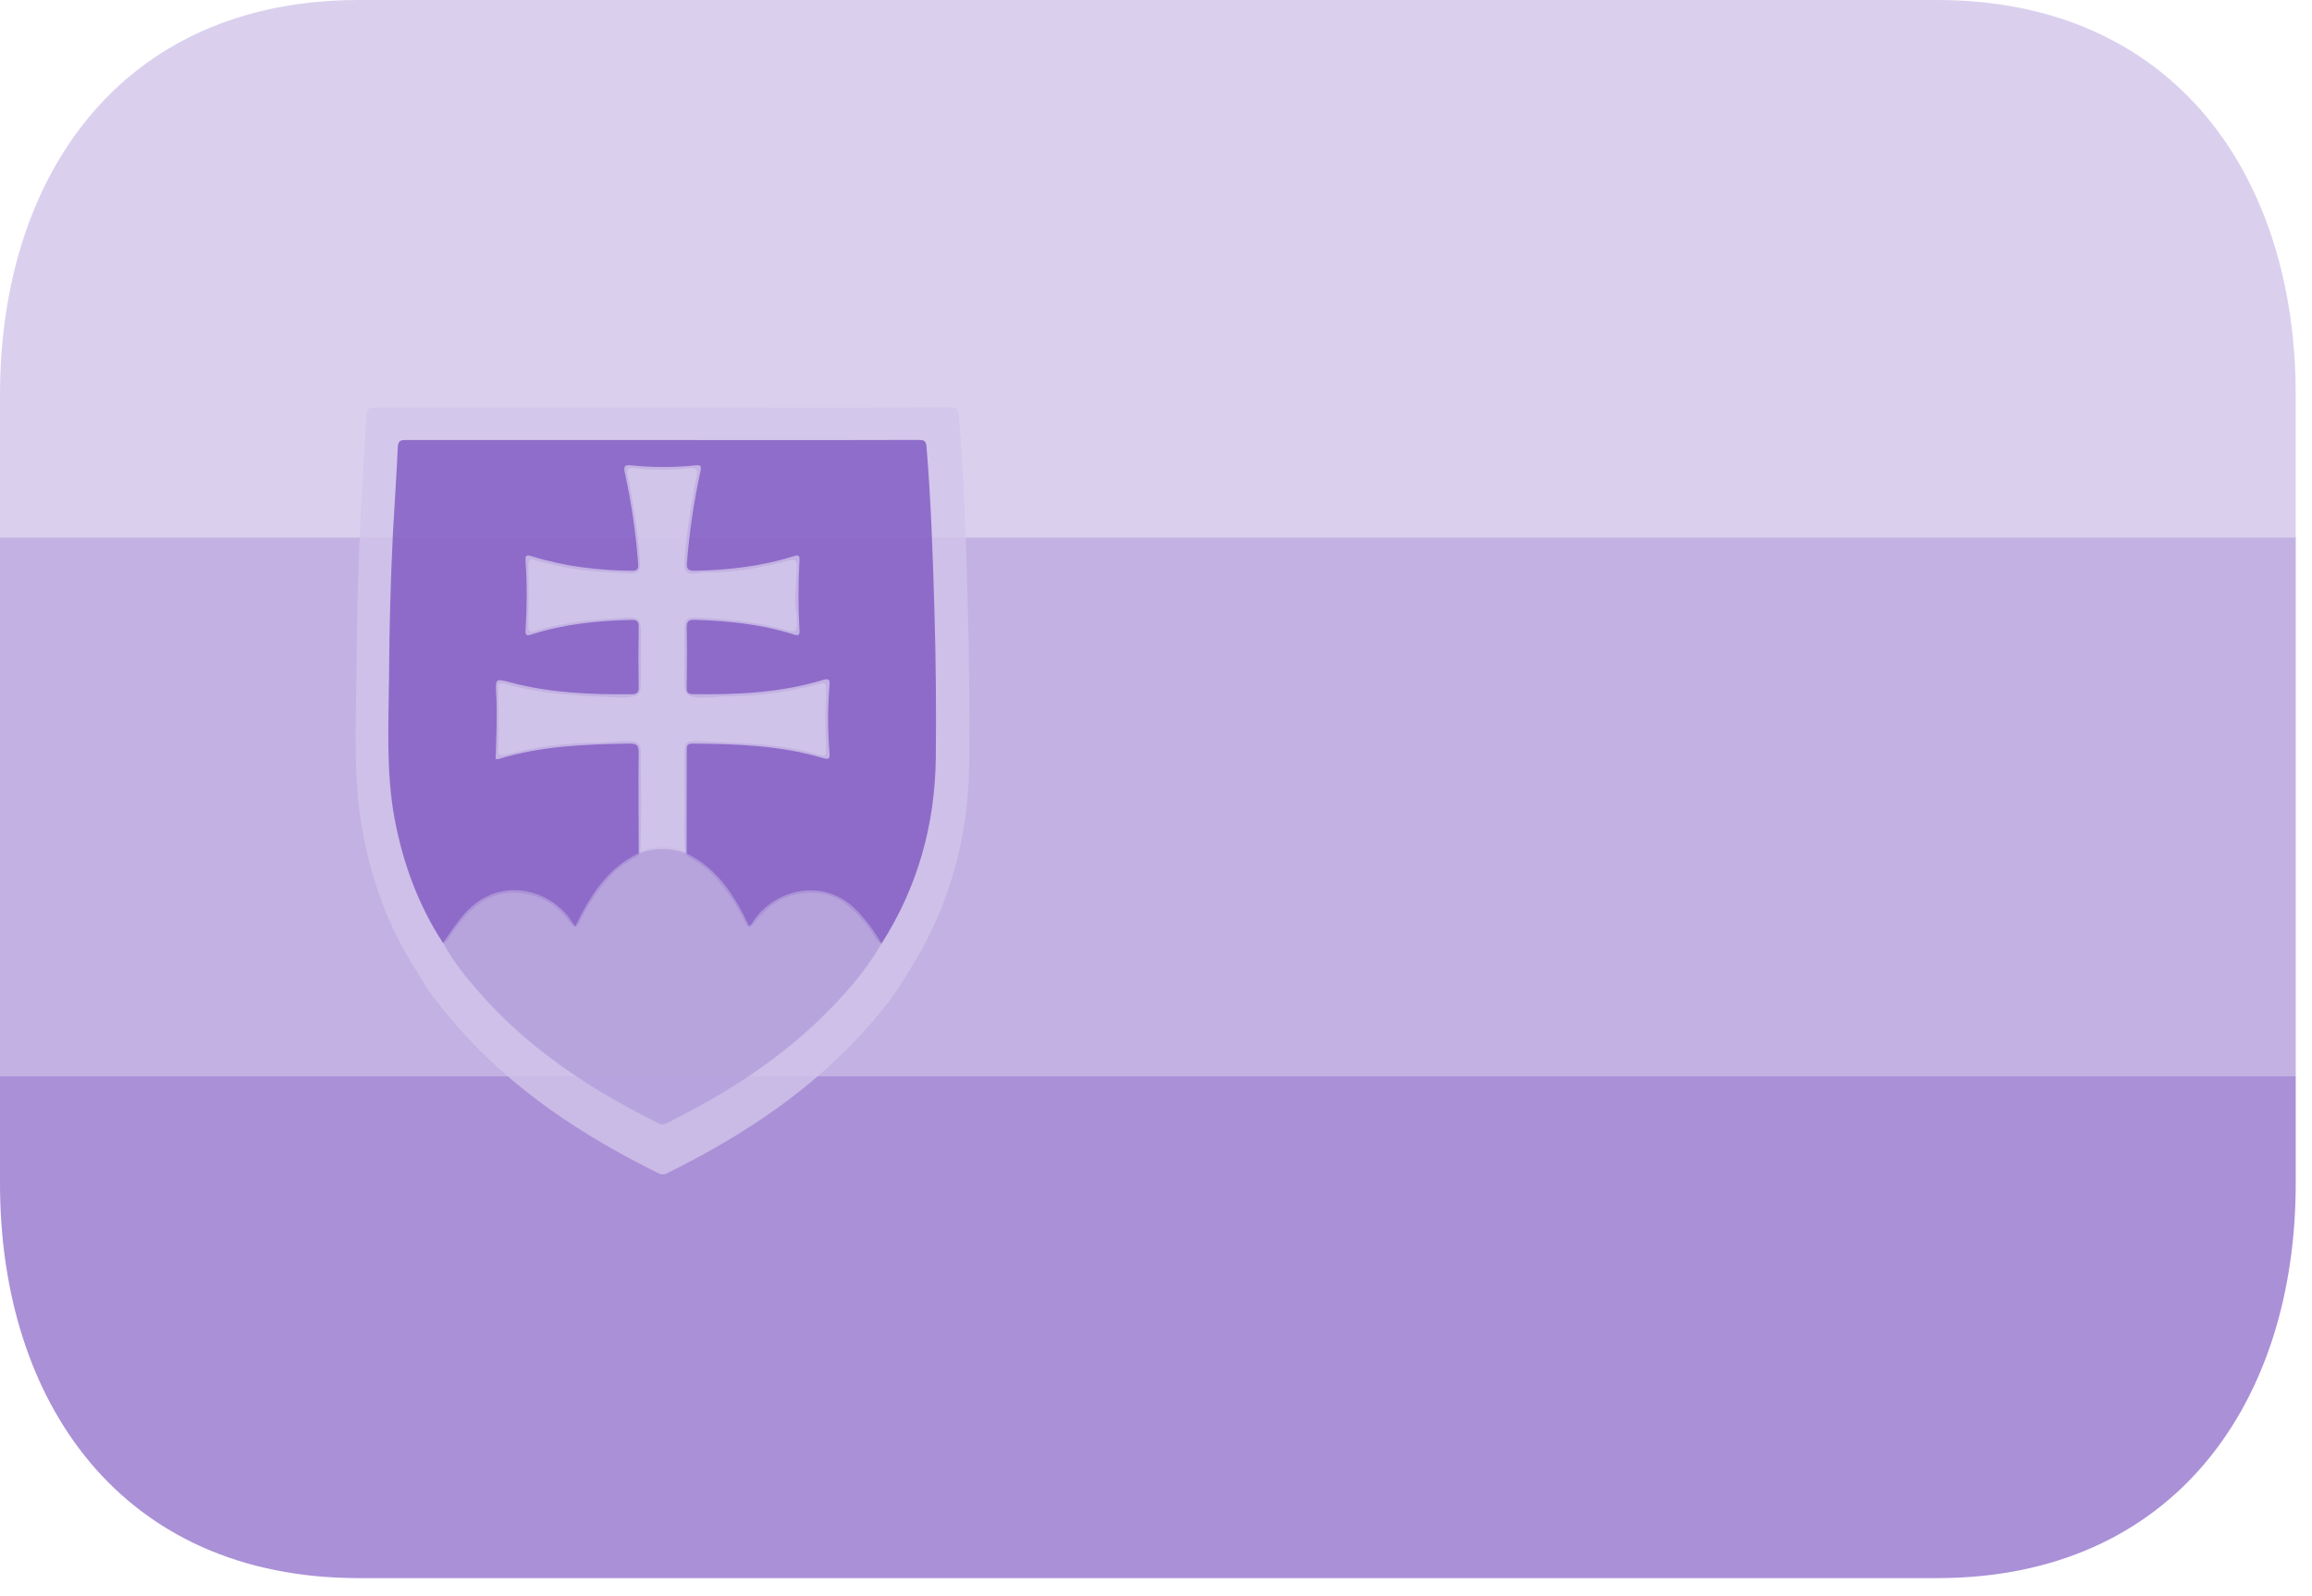
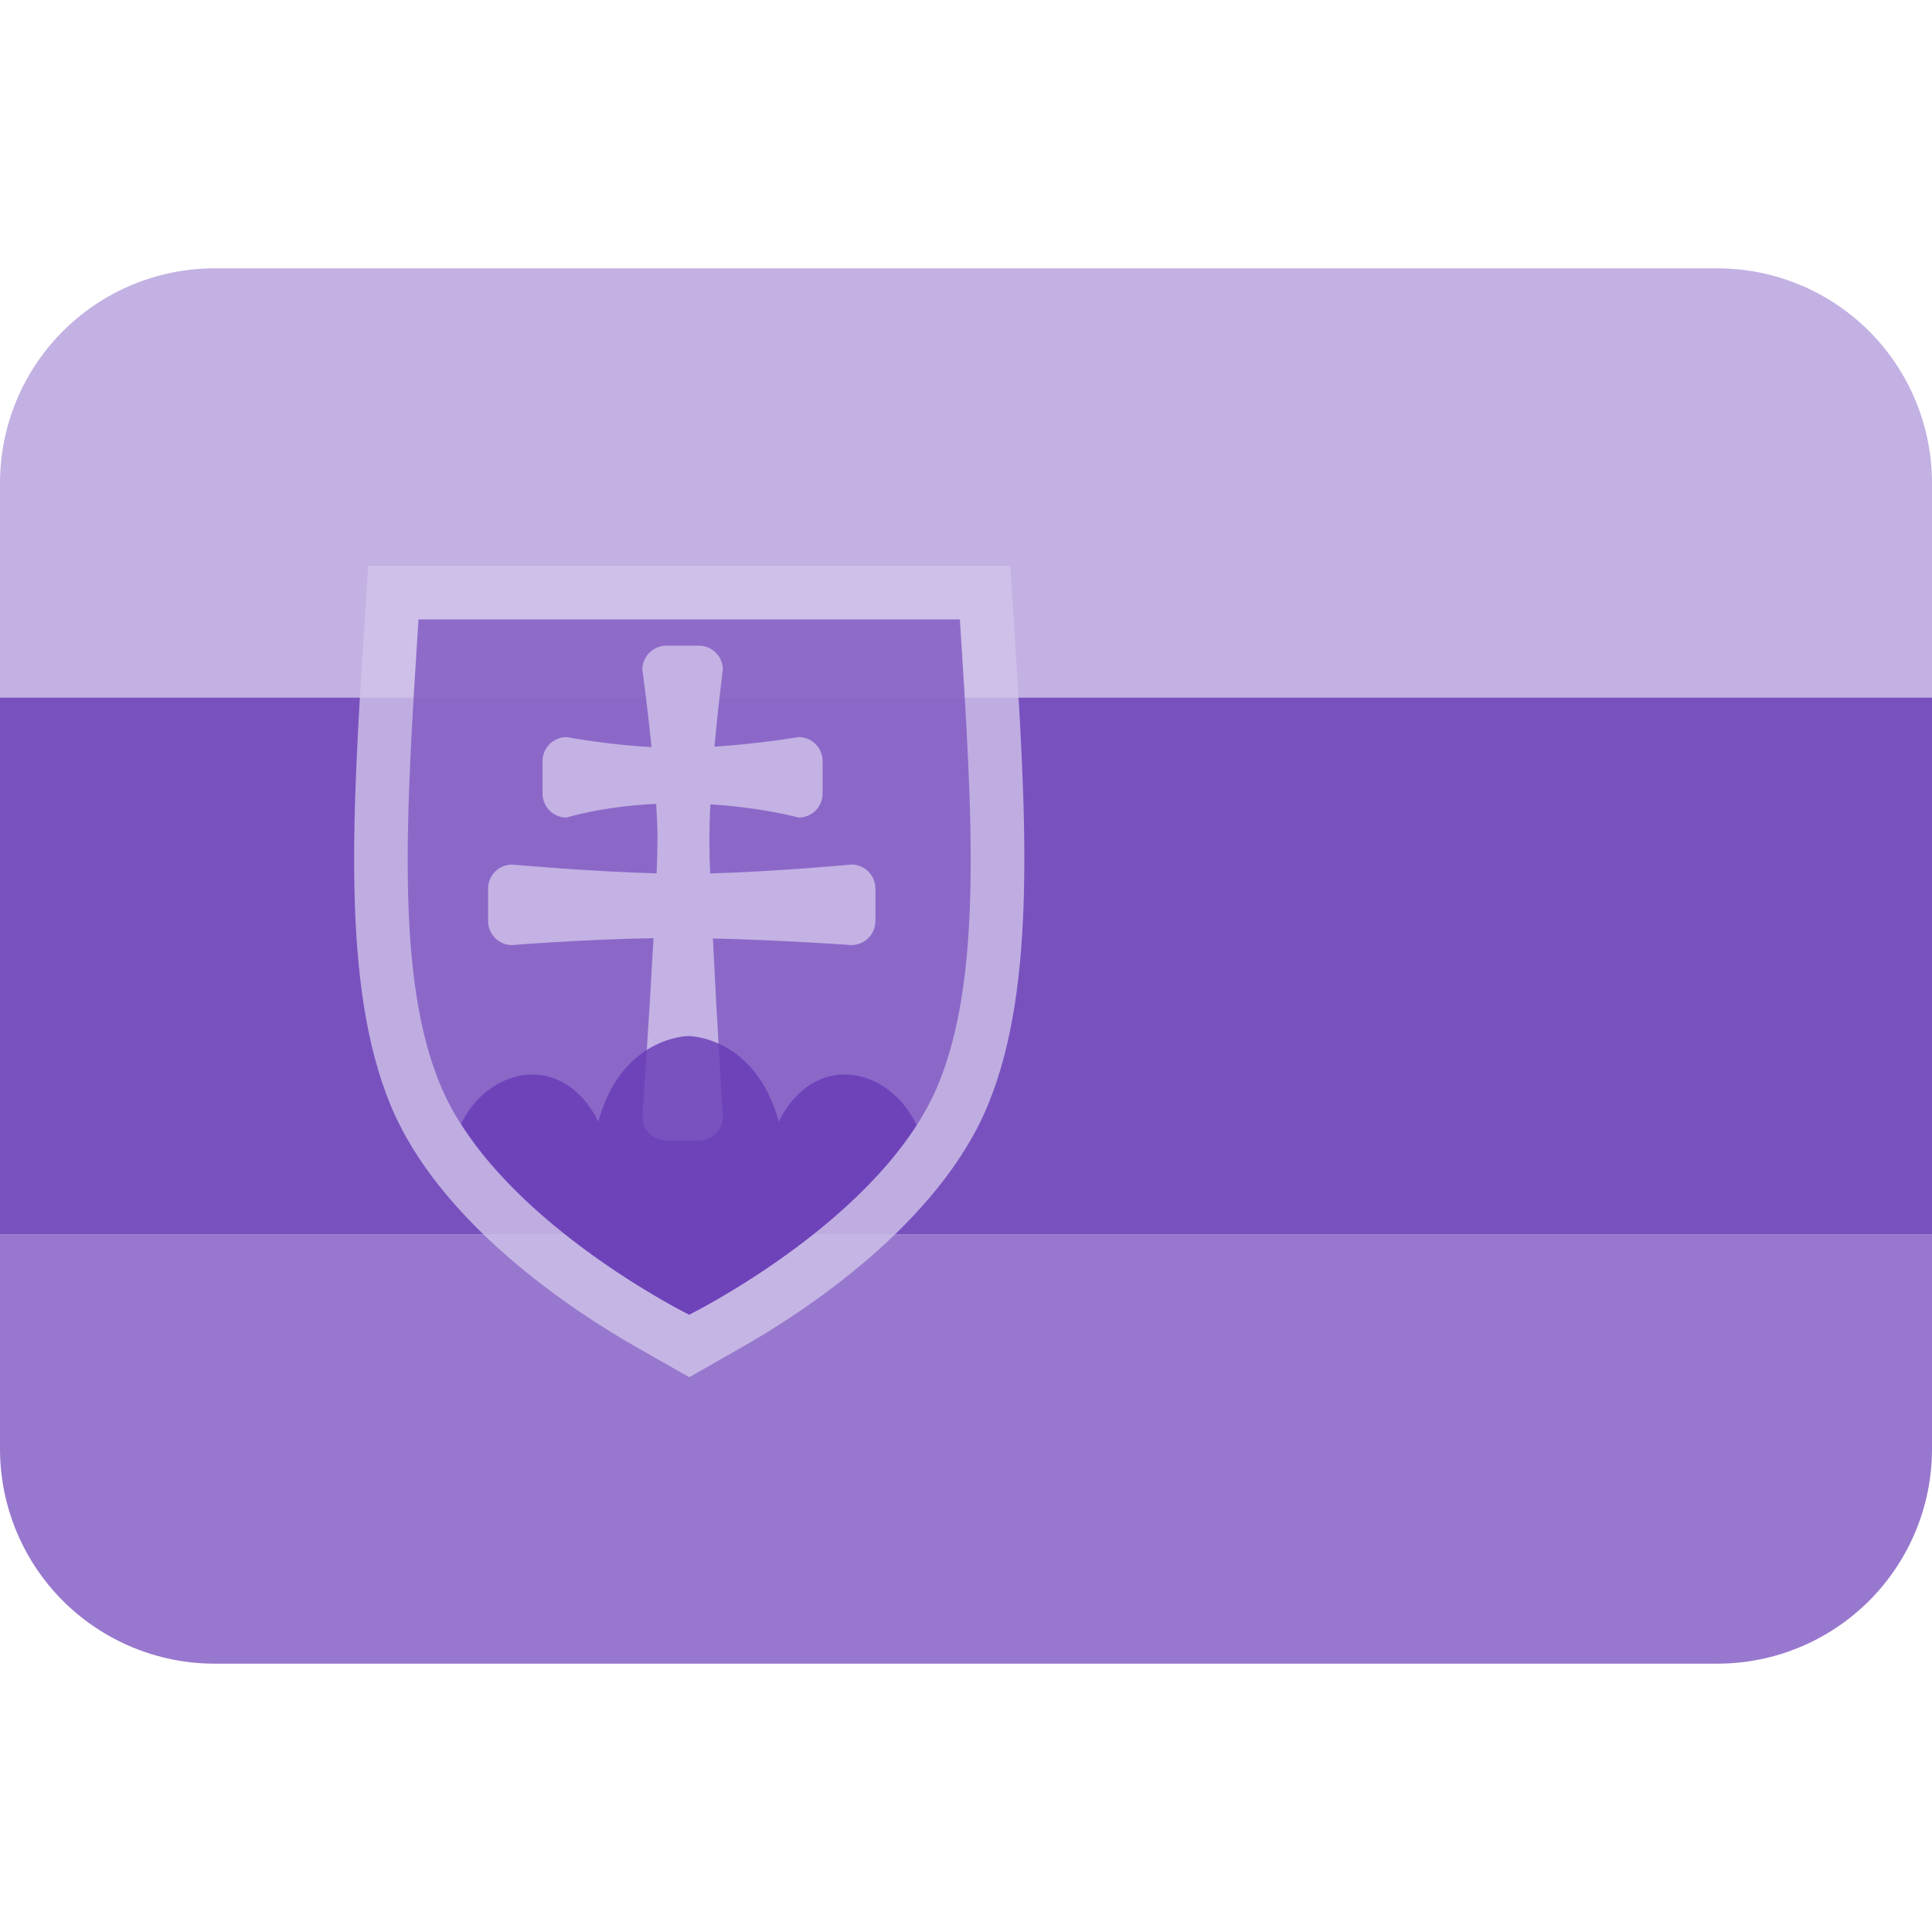
- <svg xmlns="http://www.w3.org/2000/svg" width="71" height="49" viewBox="0 0 71 49" fill="none">
-   <path d="M0 16.5L70.5 16.5V33.047H0V16.5Z" fill="#B39DDB" fill-opacity="0.8" />
-   <path d="M59.484 0H11.016C3.716 0 0 5.425 0 12.117V16.523H70.5V12.117C70.5 5.425 66.784 0 59.484 0Z" fill="#D1C4E9" fill-opacity="0.8" />
-   <path d="M0 36.352C0 43.044 3.716 48.469 11.016 48.469H59.484C66.784 48.469 70.5 43.044 70.5 36.352V33.047H0V36.352Z" fill="#9575CD" fill-opacity="0.8" />
-   <path fill-rule="evenodd" clip-rule="evenodd" d="M29.716 18.398C29.663 16.51 29.601 14.623 29.444 12.743C29.428 12.542 29.355 12.512 29.177 12.512C27.455 12.518 25.734 12.516 24.012 12.516C19.858 12.516 15.706 12.516 11.551 12.514C11.377 12.514 11.261 12.516 11.25 12.748C11.204 13.733 11.135 14.716 11.081 15.698C10.998 17.354 10.954 19.012 10.947 20.67C10.931 22.299 10.837 23.928 11.137 25.547C11.419 27.08 11.947 28.521 12.8 29.834C13.144 30.455 13.588 31.006 14.056 31.538C15.775 33.498 17.91 34.892 20.227 36.039C20.266 36.06 20.31 36.071 20.355 36.071C20.4 36.07 20.444 36.059 20.483 36.036C22.571 35.003 24.516 33.764 26.149 32.08C26.81 31.4 27.422 30.68 27.896 29.855C29.145 27.904 29.739 25.758 29.765 23.457C29.779 21.769 29.765 20.084 29.716 18.399" fill="#D1C4E9" fill-opacity="0.8" />
-   <path fill-rule="evenodd" clip-rule="evenodd" d="M13.603 28.96C12.841 27.789 12.372 26.505 12.115 25.133C11.85 23.691 11.934 22.236 11.947 20.784C11.955 19.308 11.995 17.831 12.068 16.356C12.115 15.476 12.178 14.6 12.217 13.721C12.229 13.515 12.333 13.514 12.487 13.514C16.192 13.516 19.899 13.516 23.602 13.516C25.141 13.516 26.677 13.518 28.213 13.512C28.374 13.512 28.438 13.54 28.452 13.718C28.592 15.398 28.648 17.081 28.696 18.765C28.74 20.267 28.754 21.772 28.738 23.275C28.714 25.329 28.182 27.245 27.069 28.985C26.928 28.927 26.88 28.788 26.803 28.675C26.567 28.319 26.275 28.003 25.937 27.741C25.248 27.22 24.164 27.365 23.551 27.93C23.412 28.058 23.284 28.196 23.168 28.345C23.034 28.524 22.975 28.517 22.877 28.322C22.652 27.848 22.363 27.406 22.018 27.009C21.807 26.768 21.558 26.562 21.282 26.4C21.182 26.342 21.073 26.3 21.037 26.173C20.991 25.691 21.022 25.204 21.016 24.72C21.009 24.186 21.009 23.652 21.016 23.119C21.018 22.816 21.076 22.746 21.381 22.762C22.636 22.816 23.894 22.82 25.118 23.17C25.371 23.241 25.38 23.223 25.368 22.962C25.342 22.379 25.343 21.796 25.37 21.213C25.381 20.976 25.366 20.948 25.127 21.015C24.221 21.256 23.288 21.38 22.351 21.385C22.055 21.387 21.764 21.443 21.466 21.422C21.092 21.399 21.016 21.326 21.013 20.963C21.011 20.421 21.009 19.877 21.016 19.336C21.018 19.01 21.096 18.951 21.417 18.966C22.369 19.012 23.317 19.105 24.238 19.378C24.403 19.427 24.468 19.367 24.466 19.202C24.461 19.07 24.483 18.938 24.455 18.809C24.377 18.401 24.451 17.991 24.461 17.581C24.477 17.156 24.47 17.157 24.069 17.258C23.293 17.451 22.509 17.594 21.707 17.581C21.598 17.579 21.496 17.603 21.389 17.613C21.098 17.643 21.007 17.571 21.018 17.274C21.034 16.887 21.085 16.503 21.136 16.122C21.203 15.64 21.283 15.163 21.381 14.689C21.44 14.404 21.402 14.35 21.126 14.382C20.594 14.441 20.058 14.441 19.526 14.382C19.265 14.353 19.238 14.392 19.287 14.648C19.454 15.512 19.606 16.377 19.653 17.257C19.668 17.519 19.601 17.624 19.377 17.614C18.615 17.575 17.85 17.553 17.103 17.373C16.879 17.317 16.65 17.28 16.432 17.206C16.287 17.156 16.225 17.183 16.228 17.354C16.241 17.98 16.239 18.604 16.228 19.228C16.224 19.393 16.28 19.432 16.432 19.383C17.357 19.085 18.317 19.026 19.276 18.966C19.579 18.947 19.678 19.038 19.683 19.347C19.689 19.906 19.689 20.464 19.683 21.022C19.678 21.309 19.611 21.377 19.319 21.414C19.222 21.424 19.122 21.429 19.024 21.424C17.858 21.377 16.694 21.336 15.557 21.02C15.325 20.955 15.29 20.979 15.303 21.218C15.324 21.801 15.324 22.382 15.303 22.965C15.29 23.209 15.338 23.23 15.584 23.165C16.482 22.928 17.407 22.808 18.335 22.809C18.677 22.809 19.009 22.743 19.345 22.762C19.585 22.775 19.677 22.843 19.677 23.067C19.684 24.1 19.708 25.134 19.665 26.168C19.642 26.268 19.565 26.313 19.482 26.354C18.947 26.627 18.564 27.061 18.237 27.553C18.082 27.785 17.943 28.026 17.822 28.277C17.712 28.511 17.637 28.521 17.483 28.307C17.168 27.878 16.769 27.595 16.246 27.476C15.458 27.296 14.827 27.56 14.298 28.131C14.1 28.35 13.922 28.586 13.765 28.837C13.724 28.897 13.688 28.961 13.601 28.966" fill="#7E57C2" fill-opacity="0.8" />
-   <path fill-rule="evenodd" clip-rule="evenodd" d="M13.603 28.96C13.818 28.653 14.023 28.337 14.273 28.055C15.359 26.849 16.925 27.339 17.541 28.28C17.575 28.332 17.613 28.387 17.665 28.457C18.117 27.523 18.64 26.669 19.612 26.208C19.957 25.923 20.769 25.926 21.081 26.212C22.04 26.673 22.562 27.519 23.002 28.437C23.095 28.396 23.117 28.312 23.163 28.25C23.806 27.324 25.292 26.931 26.292 27.945C26.599 28.258 26.856 28.603 27.071 28.982C26.646 29.719 26.104 30.362 25.513 30.971C24.056 32.474 22.322 33.581 20.456 34.502C20.375 34.541 20.312 34.543 20.231 34.502C18.163 33.482 16.256 32.235 14.723 30.486C14.305 30.012 13.911 29.521 13.607 28.963" fill="#B39DDB" fill-opacity="0.8" />
-   <path fill-rule="evenodd" clip-rule="evenodd" d="M21.084 26.213C20.612 26.029 20.088 26.028 19.616 26.209C19.613 25.183 19.602 24.155 19.613 23.128C19.616 22.913 19.574 22.833 19.335 22.838C17.979 22.86 16.628 22.907 15.316 23.311C15.293 23.32 15.265 23.311 15.22 23.311C15.241 22.638 15.274 21.966 15.237 21.292C15.213 20.846 15.223 20.839 15.653 20.953C16.876 21.283 18.131 21.334 19.39 21.323C19.548 21.321 19.619 21.285 19.614 21.105C19.603 20.488 19.603 19.871 19.614 19.255C19.617 19.077 19.556 19.036 19.39 19.038C18.352 19.062 17.325 19.167 16.333 19.484C16.15 19.543 16.131 19.505 16.141 19.328C16.185 18.633 16.188 17.933 16.139 17.237C16.125 17.041 16.177 17.037 16.342 17.087C17.334 17.4 18.36 17.517 19.398 17.531C19.557 17.531 19.61 17.496 19.598 17.322C19.529 16.379 19.391 15.449 19.189 14.524C19.145 14.328 19.178 14.266 19.386 14.292C20.04 14.361 20.7 14.361 21.354 14.292C21.508 14.276 21.549 14.3 21.512 14.472C21.31 15.395 21.171 16.33 21.096 17.271C21.079 17.474 21.129 17.536 21.342 17.531C22.375 17.508 23.39 17.394 24.377 17.081C24.526 17.032 24.559 17.064 24.552 17.213C24.51 17.929 24.51 18.643 24.552 19.357C24.559 19.509 24.529 19.534 24.377 19.488C23.39 19.173 22.373 19.068 21.342 19.037C21.136 19.031 21.083 19.091 21.087 19.295C21.102 19.901 21.097 20.511 21.087 21.117C21.085 21.261 21.118 21.317 21.277 21.32C22.618 21.34 23.953 21.279 25.249 20.891C25.43 20.839 25.492 20.835 25.474 21.054C25.415 21.743 25.415 22.435 25.474 23.124C25.485 23.284 25.474 23.339 25.282 23.284C23.968 22.894 22.617 22.848 21.257 22.839C21.076 22.839 21.089 22.938 21.089 23.058L21.084 26.213" fill="#D1C4E9" fill-opacity="0.8" />
+ <svg xmlns="http://www.w3.org/2000/svg" width="100" height="100" viewBox="0 0 100 100" fill="none">
+   <path d="M100 75V63.889H0V75C0 77.947 1.171 80.773 3.254 82.857C5.338 84.941 8.164 86.111 11.111 86.111H88.889C91.836 86.111 94.662 84.941 96.746 82.857C98.829 80.773 100 77.947 100 75Z" fill="#7E57C2" fill-opacity="0.8" />
+   <path d="M100 63.889H0V25C0 22.053 1.171 19.227 3.254 17.143C5.338 15.059 8.164 13.889 11.111 13.889H88.889C91.836 13.889 94.662 15.059 96.746 17.143C98.829 19.227 100 22.053 100 25V63.889Z" fill="#B39DDB" fill-opacity="0.8" />
+   <path d="M0 36.111H100V63.889H0V36.111Z" fill="#673AB7" fill-opacity="0.8" />
+   <path d="M32.88 69.694C29.744 67.9 22.775 63.367 20.228 57.228C17.658 51.042 18.23 42.164 18.892 31.883L19.058 29.283H52.289L52.458 31.883C53.119 42.161 53.692 51.036 51.122 57.225C48.572 63.367 41.605 67.903 38.467 69.694L35.678 71.283L32.88 69.694V69.694Z" fill="#D1C4E9" fill-opacity="0.8" />
+   <path d="M49.683 32.061H21.661C21 42.358 20.489 50.617 22.792 56.161C25.628 62.994 35.336 67.883 35.656 68.039V68.055L35.669 68.047L35.683 68.055V68.039C36.003 67.88 45.711 62.994 48.55 56.161C50.855 50.617 50.347 42.355 49.683 32.061V32.061Z" fill="#7E57C2" fill-opacity="0.8" />
+   <path d="M44.069 44.747C44.069 44.747 40.178 45.117 36.758 45.206C36.702 44.015 36.705 42.823 36.767 41.633C39.469 41.8 41.336 42.317 41.336 42.317C42.022 42.317 42.578 41.761 42.578 41.075V39.392C42.578 38.706 42.022 38.15 41.336 38.15C41.336 38.15 39.283 38.5 36.98 38.647C37.178 36.475 37.414 34.661 37.414 34.661C37.414 33.975 36.858 33.419 36.172 33.419H34.492C33.806 33.419 33.25 33.975 33.25 34.661C33.25 34.661 33.505 36.511 33.722 38.669C32.247 38.584 30.779 38.41 29.325 38.15C28.639 38.15 28.083 38.706 28.083 39.392V41.075C28.083 41.761 28.639 42.317 29.325 42.317C29.325 42.317 31.1 41.744 33.964 41.608C34.003 42.247 34.031 42.867 34.031 43.403C34.031 43.85 34.014 44.48 33.986 45.206C30.536 45.114 26.506 44.75 26.506 44.75C25.819 44.75 25.264 45.306 25.264 45.992V47.675C25.264 48.361 25.819 48.917 26.506 48.917C26.506 48.917 30.169 48.617 33.825 48.561C33.594 52.814 33.25 57.789 33.25 57.789C33.25 58.475 33.806 59.031 34.492 59.031H36.172C36.858 59.031 37.414 58.475 37.414 57.789C37.414 57.789 37.105 52.864 36.9 48.575C40.433 48.658 44.069 48.917 44.069 48.917C44.755 48.917 45.311 48.361 45.311 47.675V45.992C45.311 45.306 44.755 44.747 44.069 44.747V44.747Z" fill="#D1C4E9" fill-opacity="0.8" />
+   <path d="M47.442 58.236C46.03 55.22 42.15 54.367 40.308 58.053C39.092 53.625 35.639 53.625 35.639 53.625C35.639 53.625 32.183 53.625 30.969 58.053C29.142 54.397 25.303 55.209 23.864 58.167C27.514 63.928 35.372 67.9 35.661 68.042V68.056L35.675 68.047L35.689 68.056V68.039C35.975 67.897 43.772 63.959 47.442 58.236Z" fill="#673AB7" fill-opacity="0.8" />
</svg>
